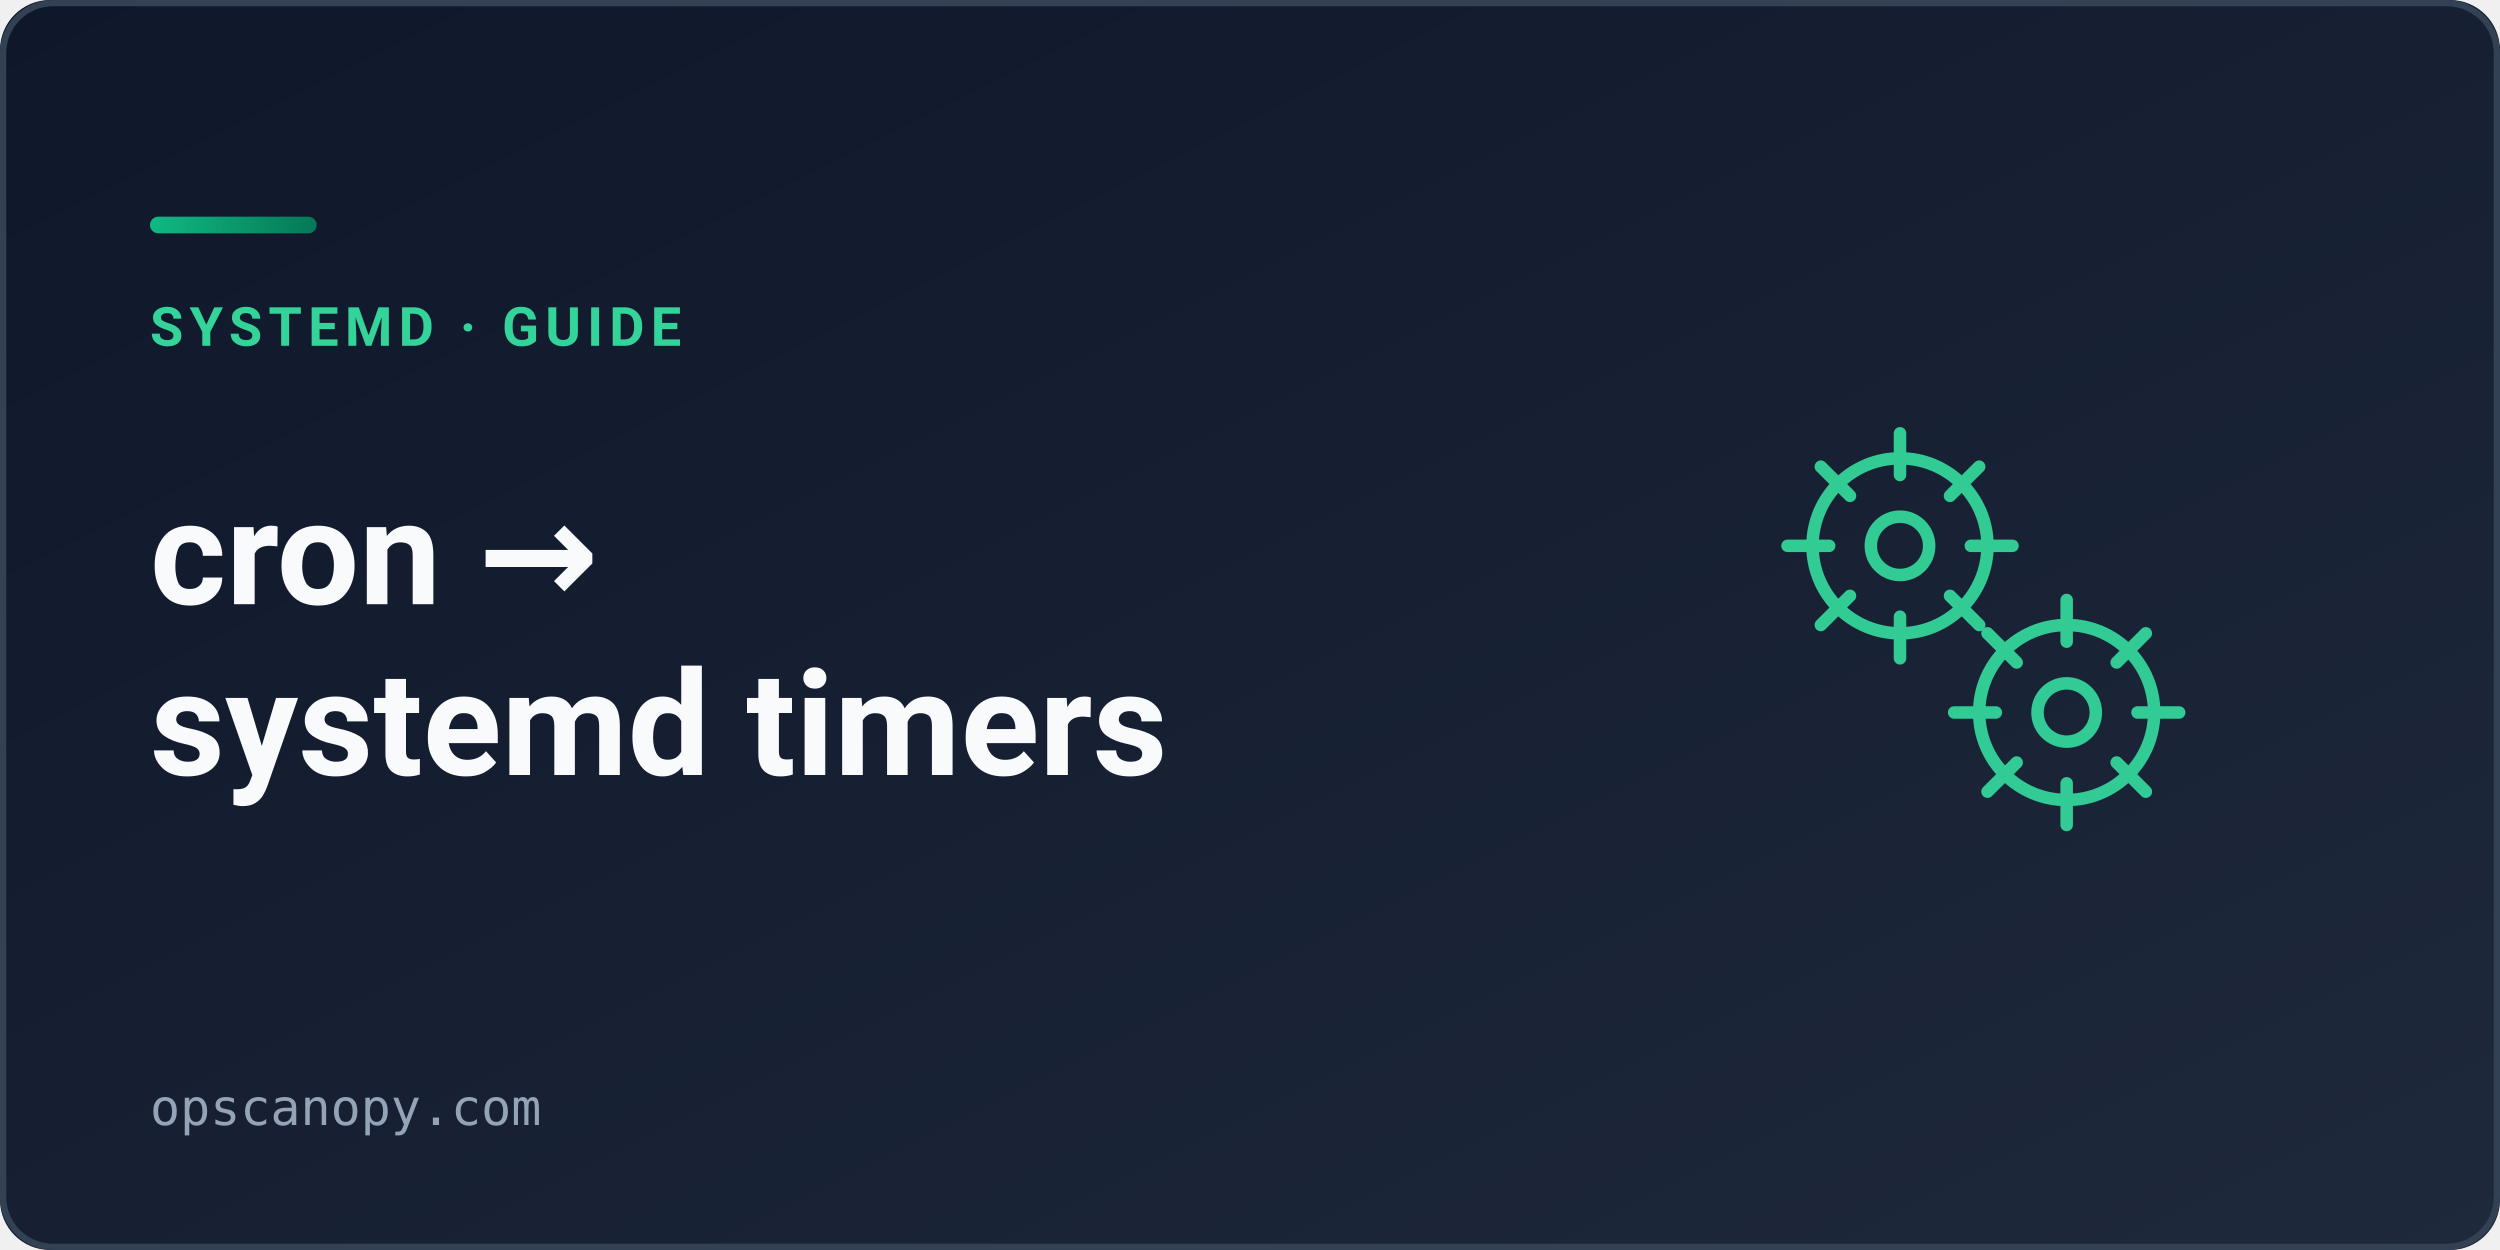
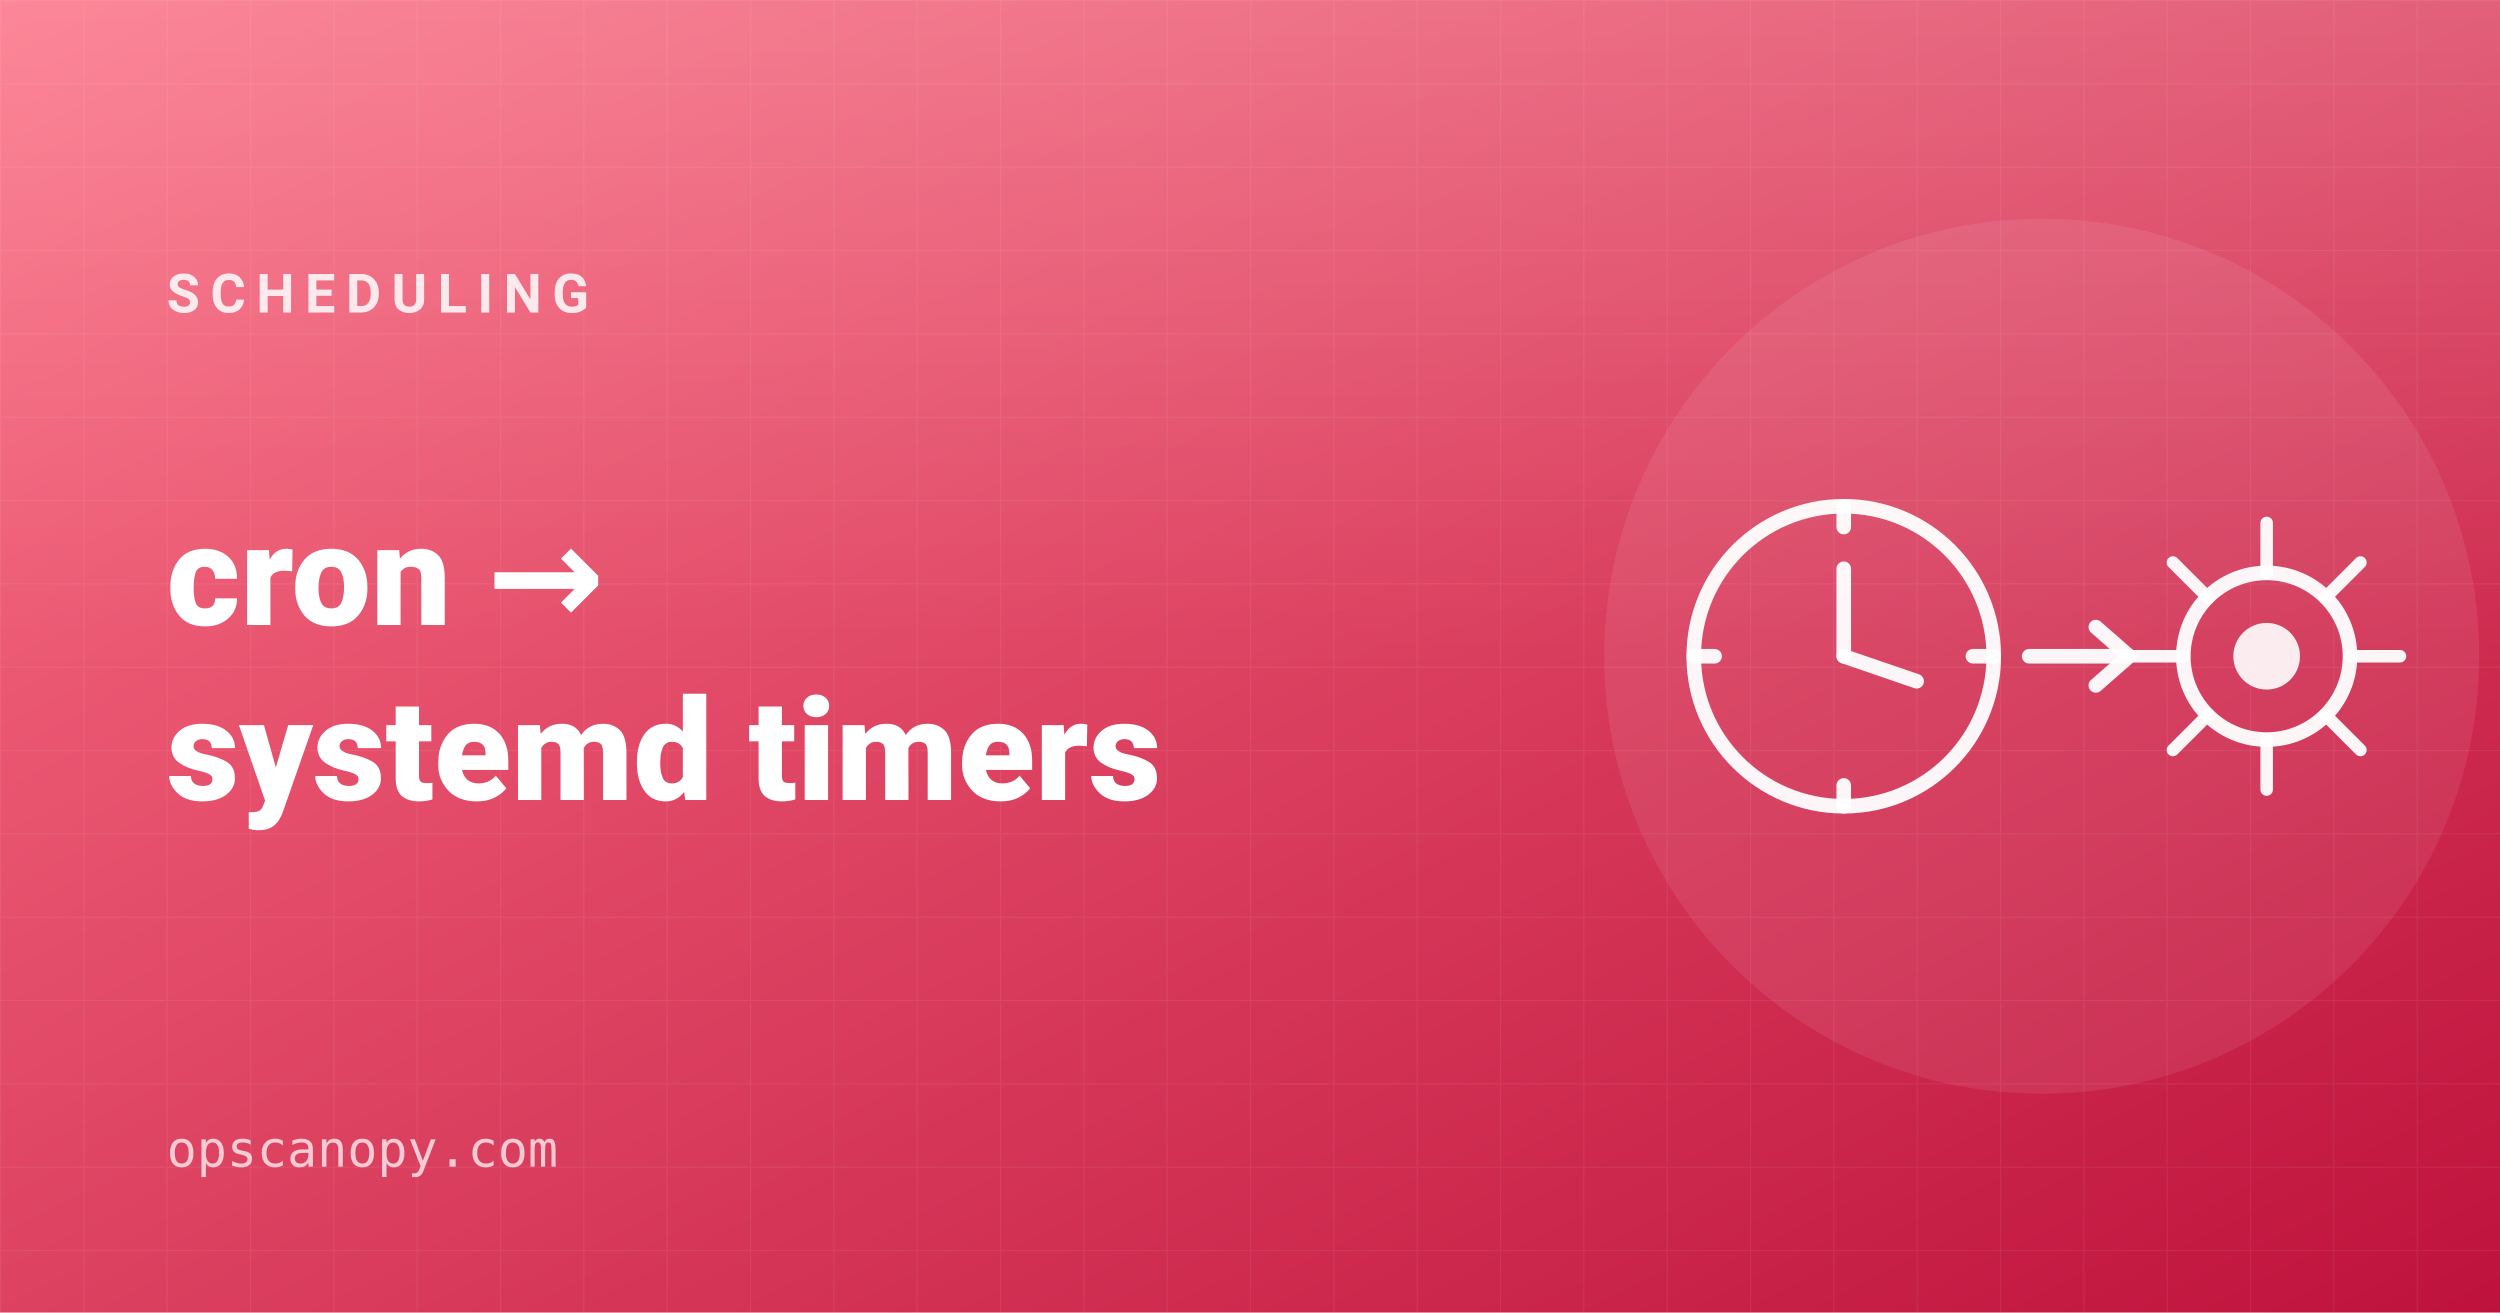
- <svg xmlns="http://www.w3.org/2000/svg" viewBox="0 0 1200 600" role="img" aria-label="Migrating from cron to systemd timers">
+ <svg xmlns="http://www.w3.org/2000/svg" viewBox="0 0 1200 630" role="img" aria-label="cron to systemd timers — OpsCanopy scheduling guide">
  <defs>
    <linearGradient id="bg" x1="0" y1="0" x2="1" y2="1">
-       <stop offset="0" stop-color="#0f172a" />
-       <stop offset="1" stop-color="#1e293b" />
+       <stop offset="0" stop-color="#fb7185" />
+       <stop offset="1" stop-color="#be123c" />
    </linearGradient>
-     <linearGradient id="accent" x1="0" y1="0" x2="1" y2="0">
-       <stop offset="0" stop-color="#10b981" />
-       <stop offset="1" stop-color="#047857" />
+     <linearGradient id="sheen" x1="0" y1="0" x2="0" y2="1">
+       <stop offset="0" stop-color="#ffffff" stop-opacity="0.16" />
+       <stop offset="1" stop-color="#ffffff" stop-opacity="0" />
    </linearGradient>
+     <pattern id="grid" width="40" height="40" patternUnits="userSpaceOnUse">
+       <path d="M40 0 H0 V40" fill="none" stroke="#ffffff" stroke-opacity="0.07" stroke-width="1" />
+     </pattern>
  </defs>
-   <rect width="1200" height="600" rx="24" fill="url(#bg)" />
-   <rect x="1.5" y="1.5" width="1197" height="597" rx="24" fill="none" stroke="#334155" stroke-width="3" />
-   <rect x="72" y="104" width="80" height="8" rx="4" fill="url(#accent)" />
-   <text x="72" y="166" font-family="ui-sans-serif, system-ui, Segoe UI, Roboto, sans-serif" font-size="26" font-weight="600" letter-spacing="3" fill="#34d399">SYSTEMD · GUIDE</text>
-   <text font-family="ui-sans-serif, system-ui, Segoe UI, Roboto, sans-serif" font-size="70" font-weight="700" fill="#f8fafc">
-     <tspan x="72" y="290">cron →</tspan>
-     <tspan x="72" y="372">systemd timers</tspan>
+   <rect width="1200" height="630" fill="url(#bg)" />
+   <rect width="1200" height="630" fill="url(#grid)" />
+   <rect width="1200" height="320" fill="url(#sheen)" />
+   <circle cx="980" cy="315" r="210" fill="#ffffff" fill-opacity="0.08" />
+   <text x="80" y="150" font-family="ui-sans-serif, system-ui, Segoe UI, Roboto, sans-serif" font-size="26" font-weight="700" letter-spacing="5" fill="#ffffff" fill-opacity="0.85">SCHEDULING</text>
+   <text font-family="ui-sans-serif, system-ui, Segoe UI, Roboto, sans-serif" font-size="68" font-weight="800" fill="#ffffff">
+     <tspan x="80" y="300">cron →</tspan>
+     <tspan x="80" y="384">systemd timers</tspan>
  </text>
-   <text x="72" y="540" font-family="ui-monospace, SFMono-Regular, Menlo, Consolas, monospace" font-size="24" fill="#94a3b8">opscanopy.com</text>
-   <g transform="translate(950,300)" stroke="#34d399" stroke-width="6" fill="none" stroke-linecap="round" stroke-linejoin="round" opacity="0.95">
-     <circle cx="-38" cy="-38" r="42" />
-     <circle cx="-38" cy="-38" r="14" />
-     <line x1="-38" y1="-92" x2="-38" y2="-72" />
-     <line x1="-38" y1="-4" x2="-38" y2="16" />
-     <line x1="-92" y1="-38" x2="-72" y2="-38" />
-     <line x1="-4" y1="-38" x2="16" y2="-38" />
-     <line x1="-76" y1="-76" x2="-62" y2="-62" />
-     <line x1="-14" y1="-14" x2="0" y2="0" />
-     <line x1="0" y1="-76" x2="-14" y2="-62" />
-     <line x1="-62" y1="-14" x2="-76" y2="0" />
-     <circle cx="42" cy="42" r="42" />
-     <circle cx="42" cy="42" r="14" />
-     <line x1="42" y1="-12" x2="42" y2="8" />
-     <line x1="42" y1="76" x2="42" y2="96" />
-     <line x1="-12" y1="42" x2="8" y2="42" />
-     <line x1="76" y1="42" x2="96" y2="42" />
-     <line x1="4" y1="4" x2="18" y2="18" />
-     <line x1="66" y1="66" x2="80" y2="80" />
-     <line x1="80" y1="4" x2="66" y2="18" />
-     <line x1="18" y1="66" x2="4" y2="80" />
+   <text x="80" y="560" font-family="ui-monospace, SFMono-Regular, Menlo, Consolas, monospace" font-size="24" fill="#ffffff" fill-opacity="0.72">opscanopy.com</text>
+   <g transform="translate(980,315)" stroke="#ffffff" stroke-opacity="0.95" stroke-width="7" fill="none" stroke-linecap="round" stroke-linejoin="round">
+     <circle cx="-95" cy="0" r="72" />
+     <polyline points="-95,0 -95,-42" />
+     <polyline points="-95,0 -60,12" />
+     <line x1="-95" y1="-72" x2="-95" y2="-62" />
+     <line x1="-95" y1="72" x2="-95" y2="62" />
+     <line x1="-167" y1="0" x2="-157" y2="0" />
+     <line x1="-23" y1="0" x2="-33" y2="0" />
+     <line x1="-6" y1="0" x2="40" y2="0" />
+     <polyline points="26,-14 42,0 26,14" />
+     <circle cx="108" cy="0" r="40" />
+     <circle cx="108" cy="0" r="16" fill="#ffffff" fill-opacity="0.9" stroke="none" />
+     <g stroke-width="6">
+       <line x1="108" y1="-40" x2="108" y2="-64" />
+       <line x1="108" y1="40" x2="108" y2="64" />
+       <line x1="68" y1="0" x2="44" y2="0" />
+       <line x1="148" y1="0" x2="172" y2="0" />
+       <line x1="80" y1="-28" x2="63" y2="-45" />
+       <line x1="136" y1="28" x2="153" y2="45" />
+       <line x1="80" y1="28" x2="63" y2="45" />
+       <line x1="136" y1="-28" x2="153" y2="-45" />
+     </g>
  </g>
</svg>
